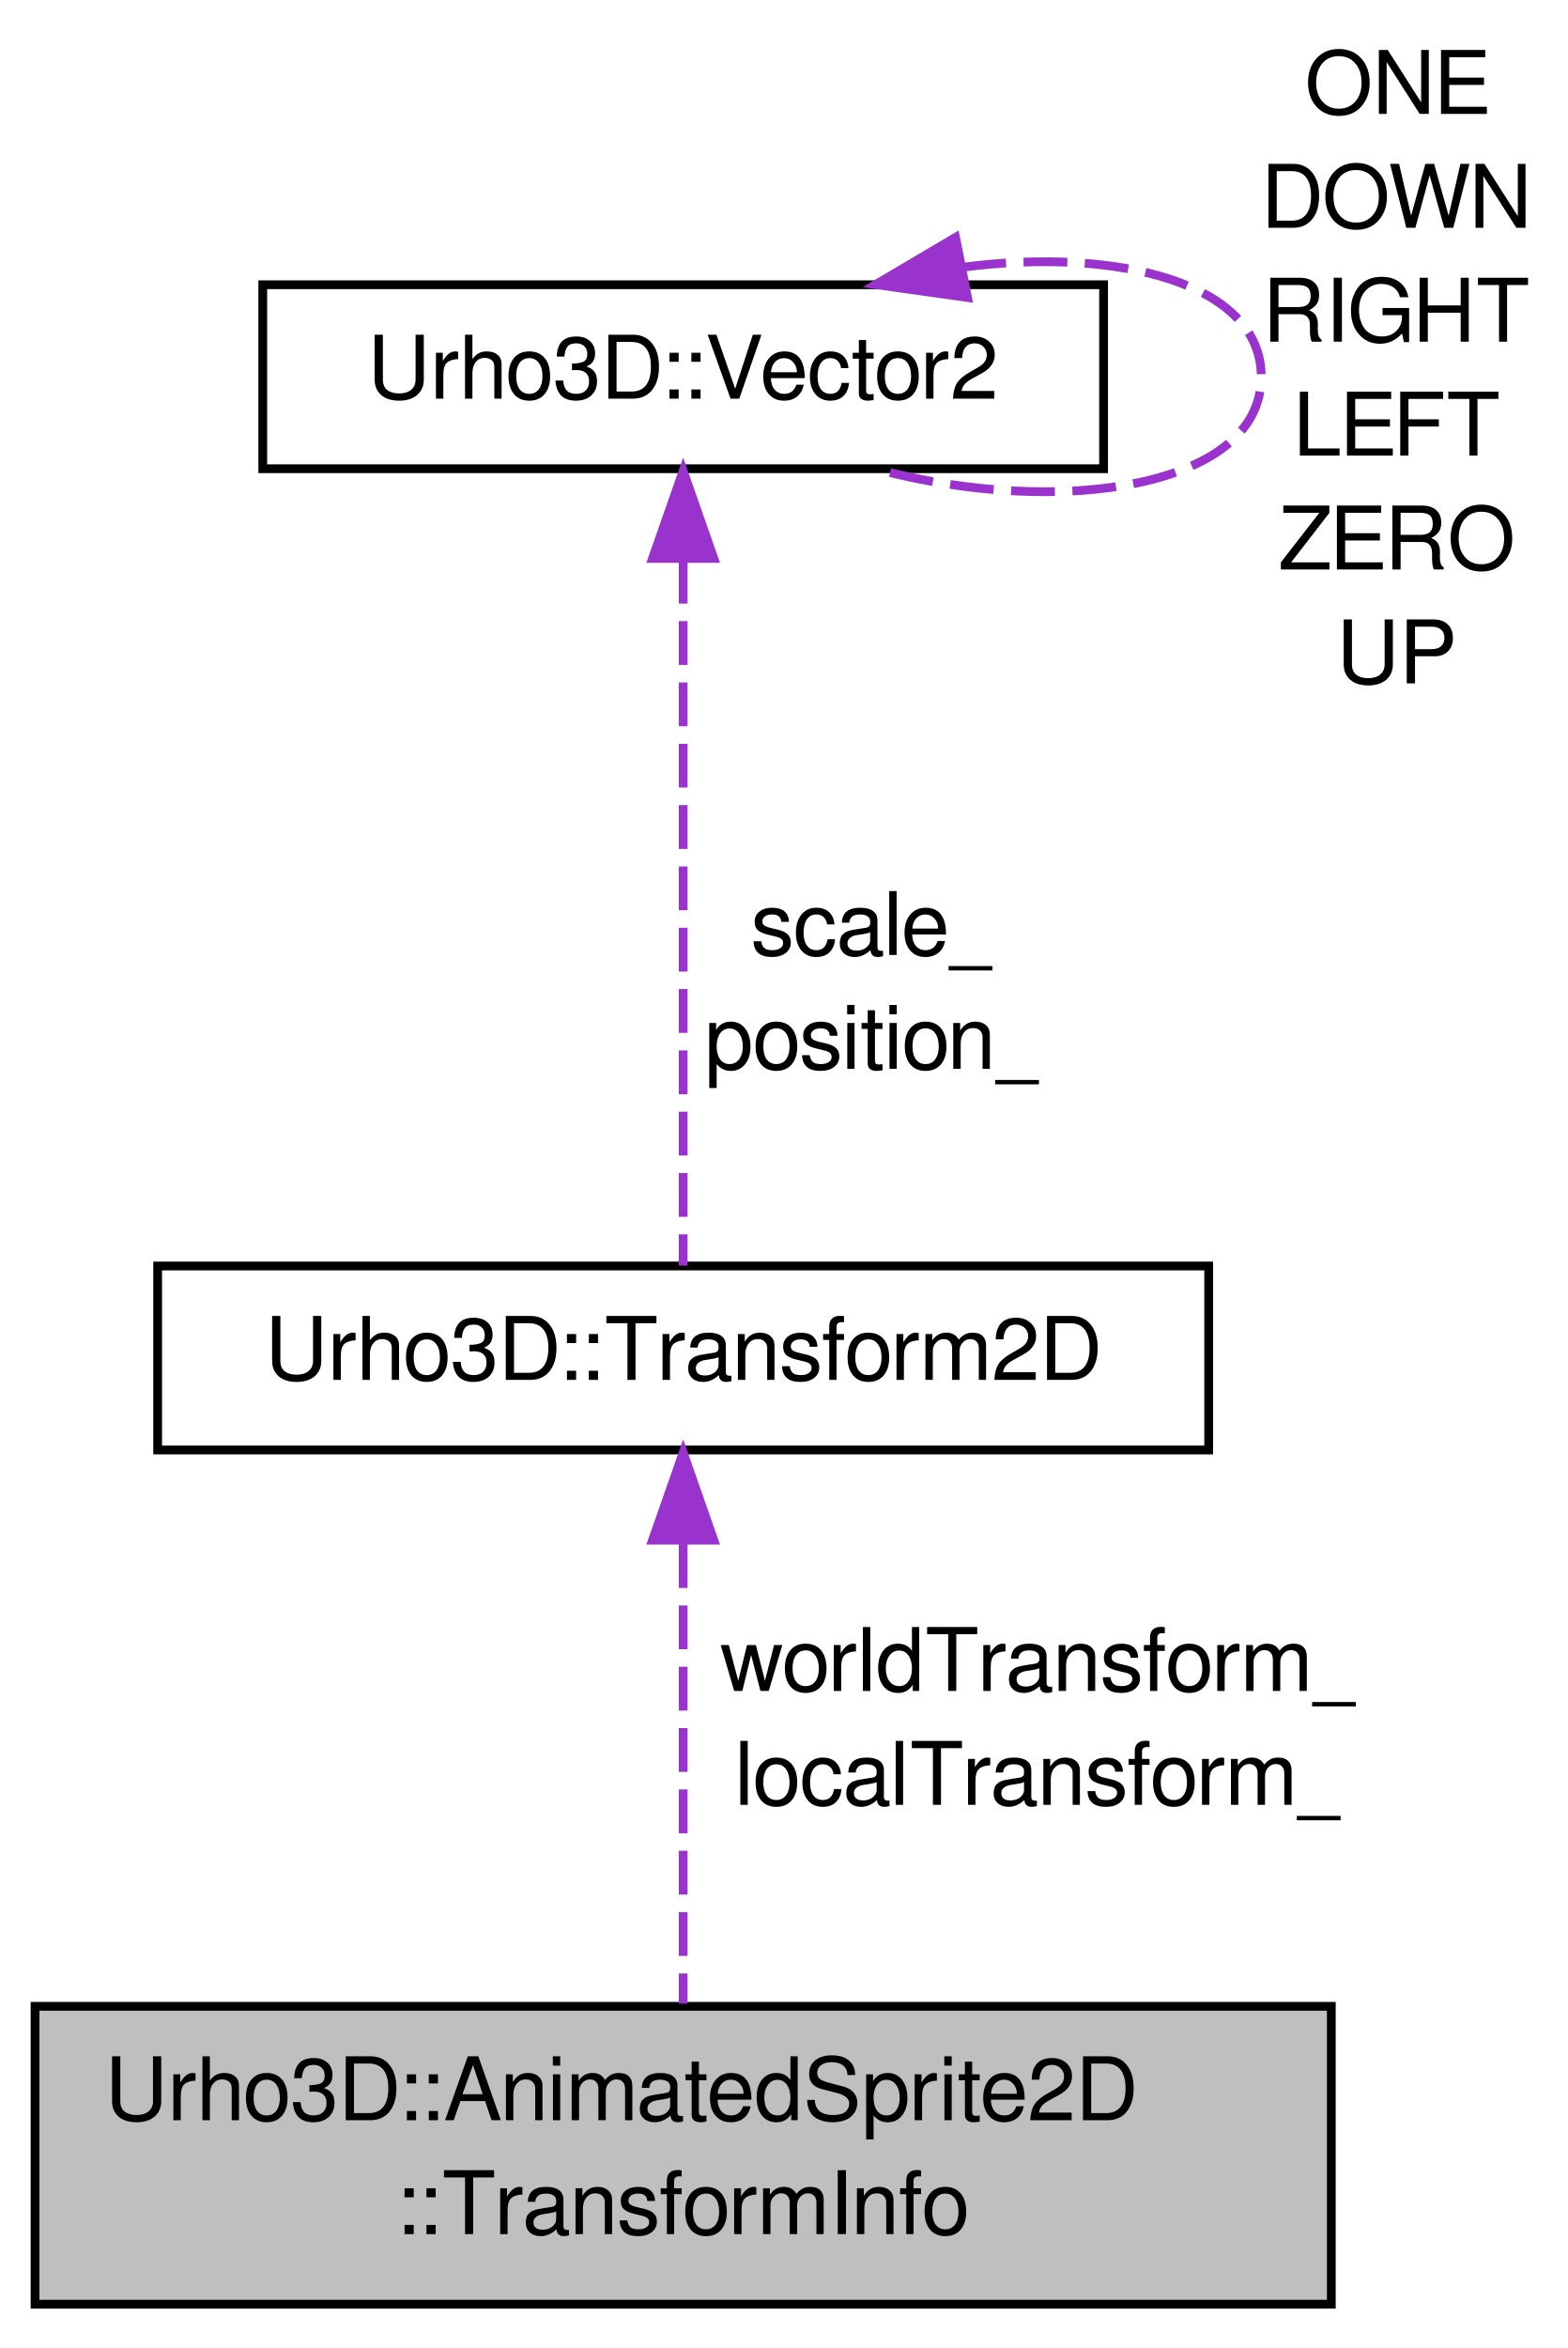
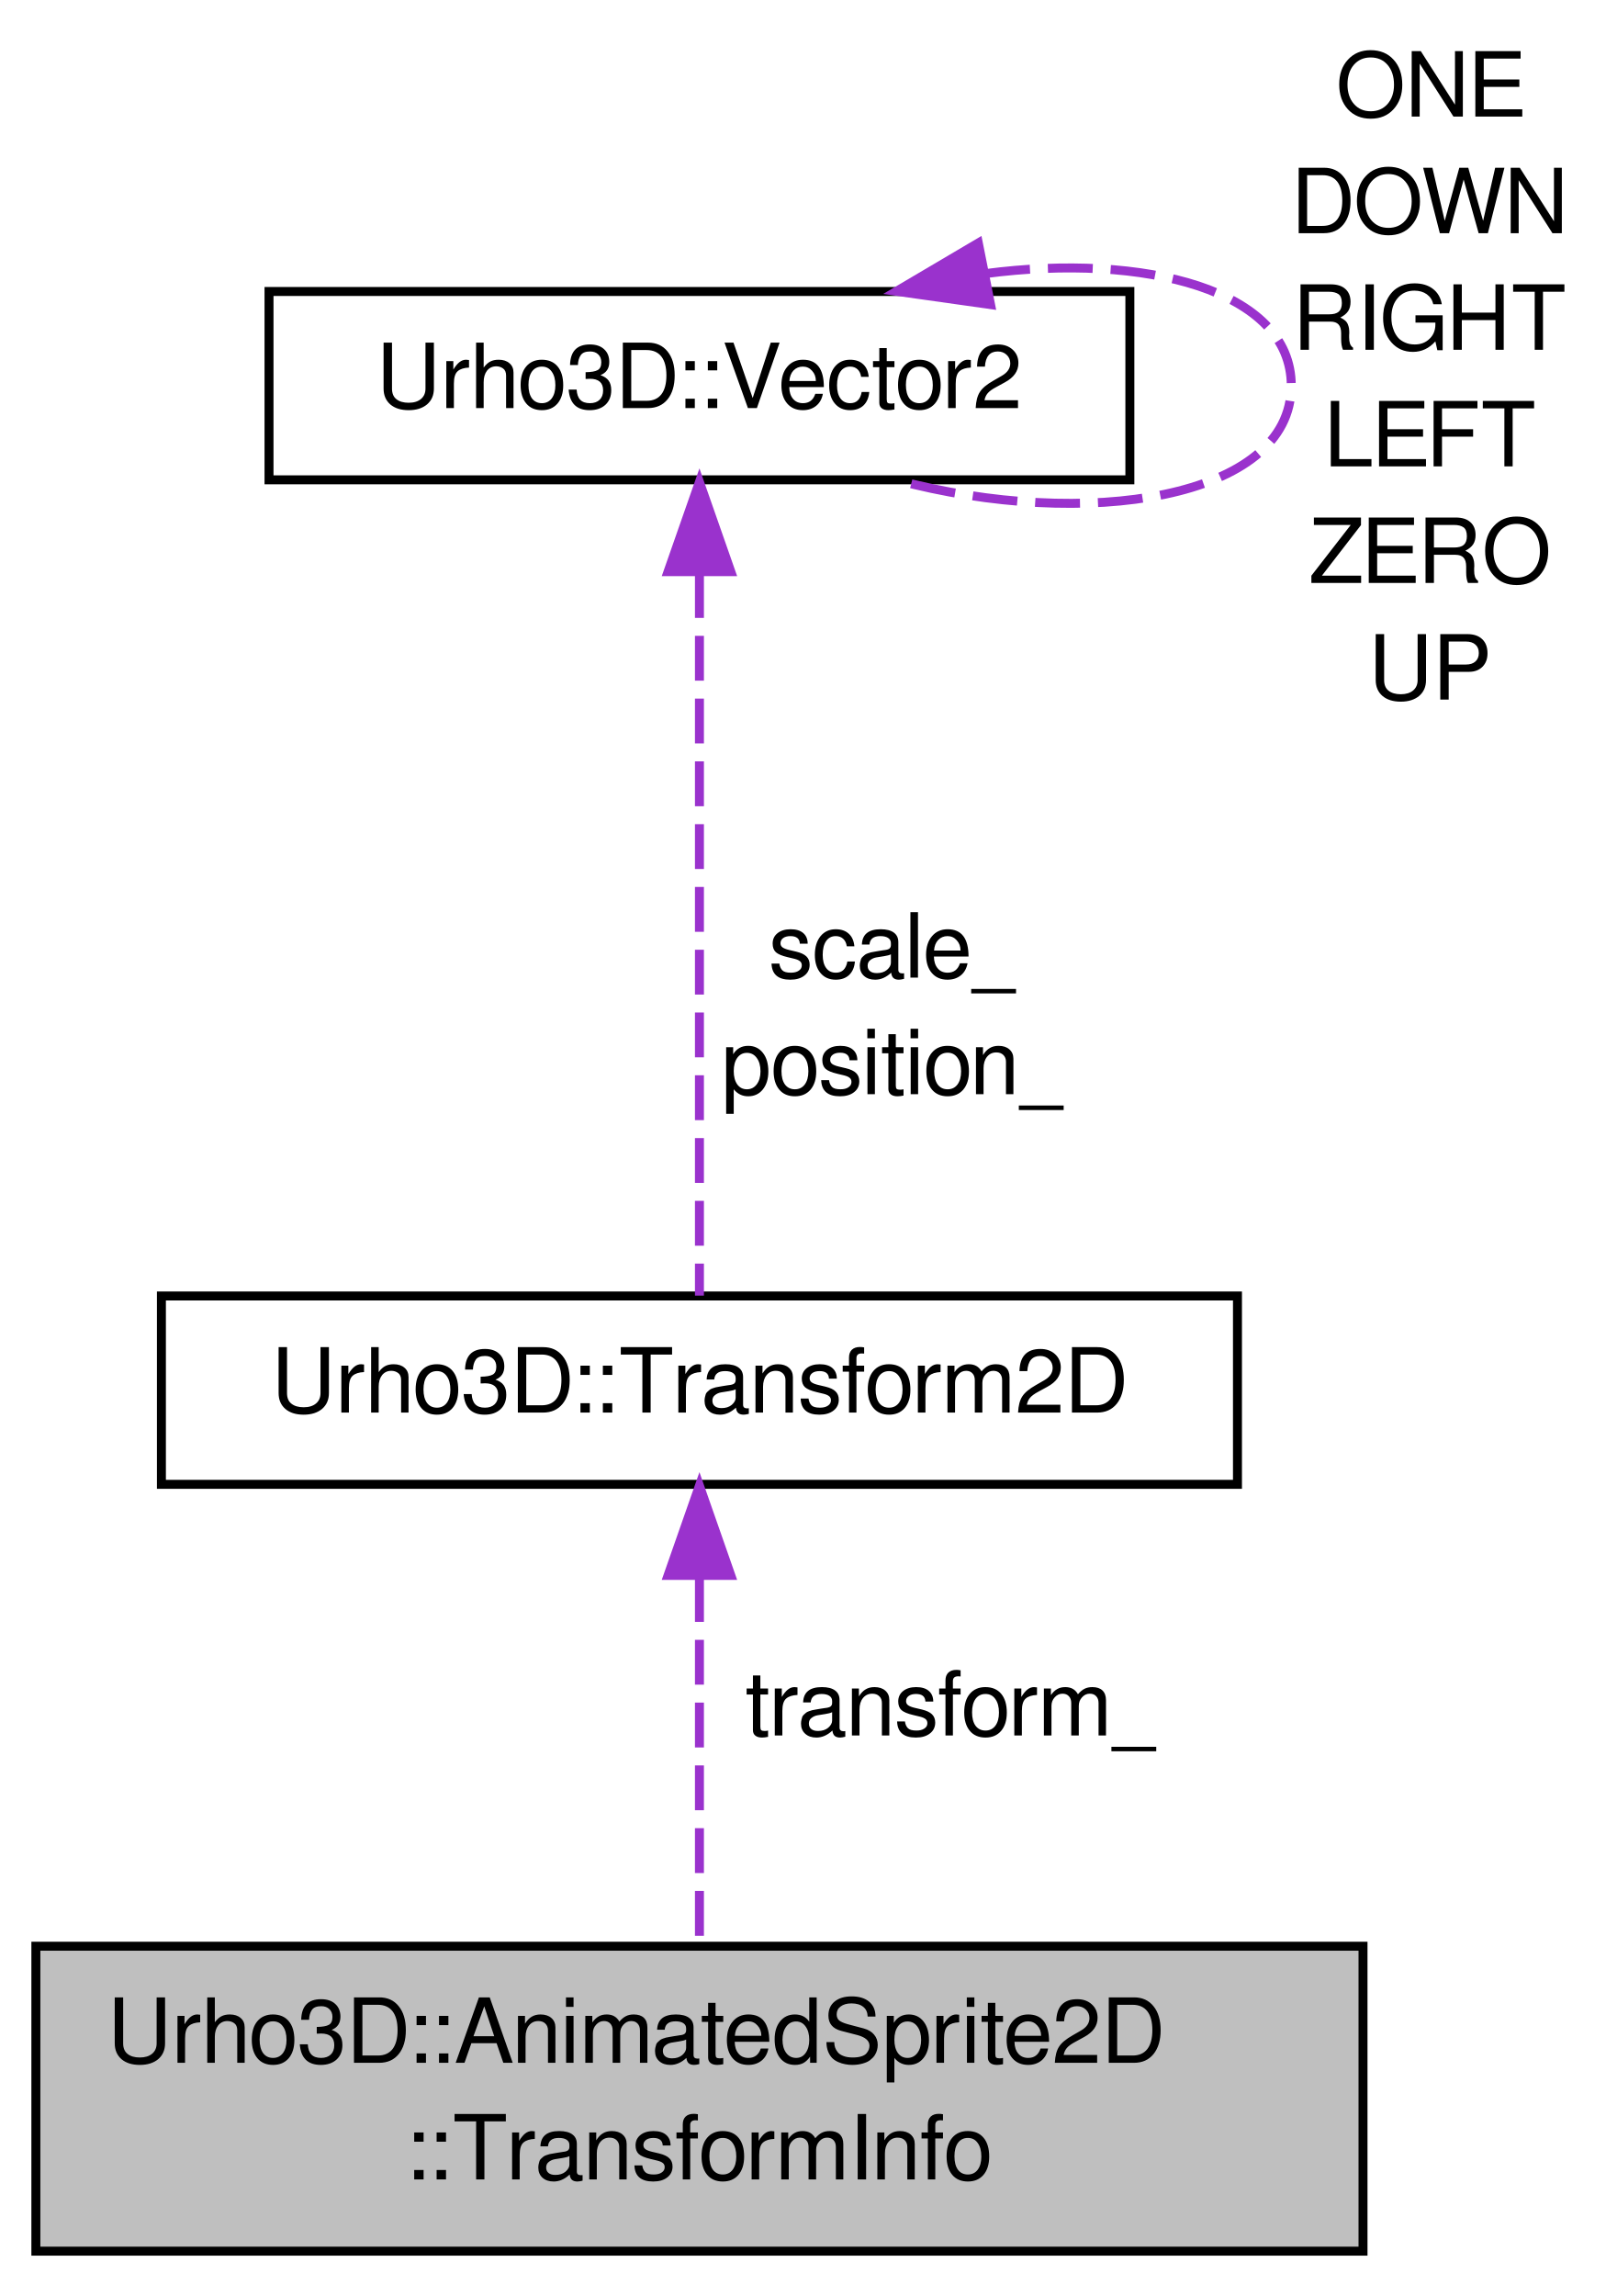
- <svg xmlns="http://www.w3.org/2000/svg" xmlns:xlink="http://www.w3.org/1999/xlink" width="179pt" height="268pt" viewBox="0.00 0.00 179.00 268.00">
-   <g id="graph1" class="graph" transform="scale(1 1) rotate(0) translate(4 264)">
+ <svg xmlns="http://www.w3.org/2000/svg" xmlns:xlink="http://www.w3.org/1999/xlink" width="179pt" height="256pt" viewBox="0.00 0.00 179.00 256.00">
+   <g id="graph1" class="graph" transform="scale(1 1) rotate(0) translate(4 252)">
    <g id="node1" class="node">
      <polygon fill="#bfbfbf" stroke="black" points="0,-1 0,-35 148,-35 148,-1 0,-1" />
      <text text-anchor="start" x="8" y="-22" font-family="FreeSans" font-size="10.00">Urho3D::AnimatedSprite2D</text>
      <text text-anchor="middle" x="74" y="-9" font-family="FreeSans" font-size="10.00">::TransformInfo</text>
    </g>
    <g id="node2" class="node">
      <a xlink:href="a00367.html" target="_top" xlink:title="Urho3D::Transform2D">
-         <polygon fill="none" stroke="black" points="14,-98.5 14,-119.5 134,-119.5 134,-98.5 14,-98.5" />
-         <text text-anchor="middle" x="74" y="-106.5" font-family="FreeSans" font-size="10.00">Urho3D::Transform2D</text>
+         <polygon fill="none" stroke="black" points="14,-86.5 14,-107.5 134,-107.5 134,-86.5 14,-86.5" />
+         <text text-anchor="middle" x="74" y="-94.5" font-family="FreeSans" font-size="10.00">Urho3D::Transform2D</text>
      </a>
    </g>
    <g id="edge2" class="edge">
-       <path fill="none" stroke="#9a32cd" stroke-dasharray="5,2" d="M74,-87.755C74,-71.799 74,-50.221 74,-35.309" />
-       <polygon fill="#9a32cd" stroke="#9a32cd" points="70.5,-88.204 74,-98.204 77.5,-88.204 70.5,-88.204" />
-       <text text-anchor="middle" x="114.5" y="-71" font-family="FreeSans" font-size="10.00"> worldTransform_</text>
-       <text text-anchor="middle" x="114.5" y="-58" font-family="FreeSans" font-size="10.00">localTransform_</text>
+       <path fill="none" stroke="#9a32cd" stroke-dasharray="5,2" d="M74,-76.162C74,-63.364 74,-47.171 74,-35.124" />
+       <polygon fill="#9a32cd" stroke="#9a32cd" points="70.5,-76.346 74,-86.346 77.5,-76.346 70.5,-76.346" />
+       <text text-anchor="middle" x="102" y="-58.5" font-family="FreeSans" font-size="10.00"> transform_</text>
    </g>
    <g id="node4" class="node">
      <a xlink:href="a00383.html" target="_top" xlink:title="Two-dimensional vector.">
-         <polygon fill="none" stroke="black" points="26,-210.5 26,-231.5 122,-231.5 122,-210.5 26,-210.5" />
-         <text text-anchor="middle" x="74" y="-218.5" font-family="FreeSans" font-size="10.00">Urho3D::Vector2</text>
+         <polygon fill="none" stroke="black" points="26,-198.5 26,-219.5 122,-219.5 122,-198.5 26,-198.5" />
+         <text text-anchor="middle" x="74" y="-206.5" font-family="FreeSans" font-size="10.00">Urho3D::Vector2</text>
      </a>
    </g>
    <g id="edge4" class="edge">
-       <path fill="none" stroke="#9a32cd" stroke-dasharray="5,2" d="M74,-200.108C74,-176.184 74,-137.931 74,-119.543" />
-       <polygon fill="#9a32cd" stroke="#9a32cd" points="70.5,-200.261 74,-210.261 77.5,-200.261 70.5,-200.261" />
-       <text text-anchor="middle" x="95.5" y="-155" font-family="FreeSans" font-size="10.00"> scale_</text>
-       <text text-anchor="middle" x="95.5" y="-142" font-family="FreeSans" font-size="10.00">position_</text>
+       <path fill="none" stroke="#9a32cd" stroke-dasharray="5,2" d="M74,-188.108C74,-164.184 74,-125.931 74,-107.543" />
+       <polygon fill="#9a32cd" stroke="#9a32cd" points="70.5,-188.261 74,-198.261 77.5,-188.261 70.5,-188.261" />
+       <text text-anchor="middle" x="95.5" y="-143" font-family="FreeSans" font-size="10.00"> scale_</text>
+       <text text-anchor="middle" x="95.5" y="-130" font-family="FreeSans" font-size="10.00">position_</text>
    </g>
    <g id="edge6" class="edge">
-       <path fill="none" stroke="#9a32cd" stroke-dasharray="5,2" d="M105.886,-233.493C123.641,-235.835 140,-231.67 140,-221 140,-208.354 117.022,-204.846 95.973,-210.478" />
-       <polygon fill="#9a32cd" stroke="#9a32cd" points="106.464,-230.039 95.973,-231.522 105.099,-236.905 106.464,-230.039" />
-       <text text-anchor="middle" x="155.5" y="-251" font-family="FreeSans" font-size="10.00"> ONE</text>
-       <text text-anchor="middle" x="155.5" y="-238" font-family="FreeSans" font-size="10.00">DOWN</text>
-       <text text-anchor="middle" x="155.5" y="-225" font-family="FreeSans" font-size="10.00">RIGHT</text>
-       <text text-anchor="middle" x="155.5" y="-212" font-family="FreeSans" font-size="10.00">LEFT</text>
-       <text text-anchor="middle" x="155.5" y="-199" font-family="FreeSans" font-size="10.00">ZERO</text>
-       <text text-anchor="middle" x="155.5" y="-186" font-family="FreeSans" font-size="10.00">UP</text>
+       <path fill="none" stroke="#9a32cd" stroke-dasharray="5,2" d="M105.886,-221.493C123.641,-223.835 140,-219.67 140,-209 140,-196.354 117.022,-192.846 95.973,-198.478" />
+       <polygon fill="#9a32cd" stroke="#9a32cd" points="106.464,-218.039 95.973,-219.522 105.099,-224.905 106.464,-218.039" />
+       <text text-anchor="middle" x="155.5" y="-239" font-family="FreeSans" font-size="10.00"> ONE</text>
+       <text text-anchor="middle" x="155.5" y="-226" font-family="FreeSans" font-size="10.00">DOWN</text>
+       <text text-anchor="middle" x="155.5" y="-213" font-family="FreeSans" font-size="10.00">RIGHT</text>
+       <text text-anchor="middle" x="155.5" y="-200" font-family="FreeSans" font-size="10.00">LEFT</text>
+       <text text-anchor="middle" x="155.5" y="-187" font-family="FreeSans" font-size="10.00">ZERO</text>
+       <text text-anchor="middle" x="155.5" y="-174" font-family="FreeSans" font-size="10.00">UP</text>
    </g>
  </g>
</svg>
